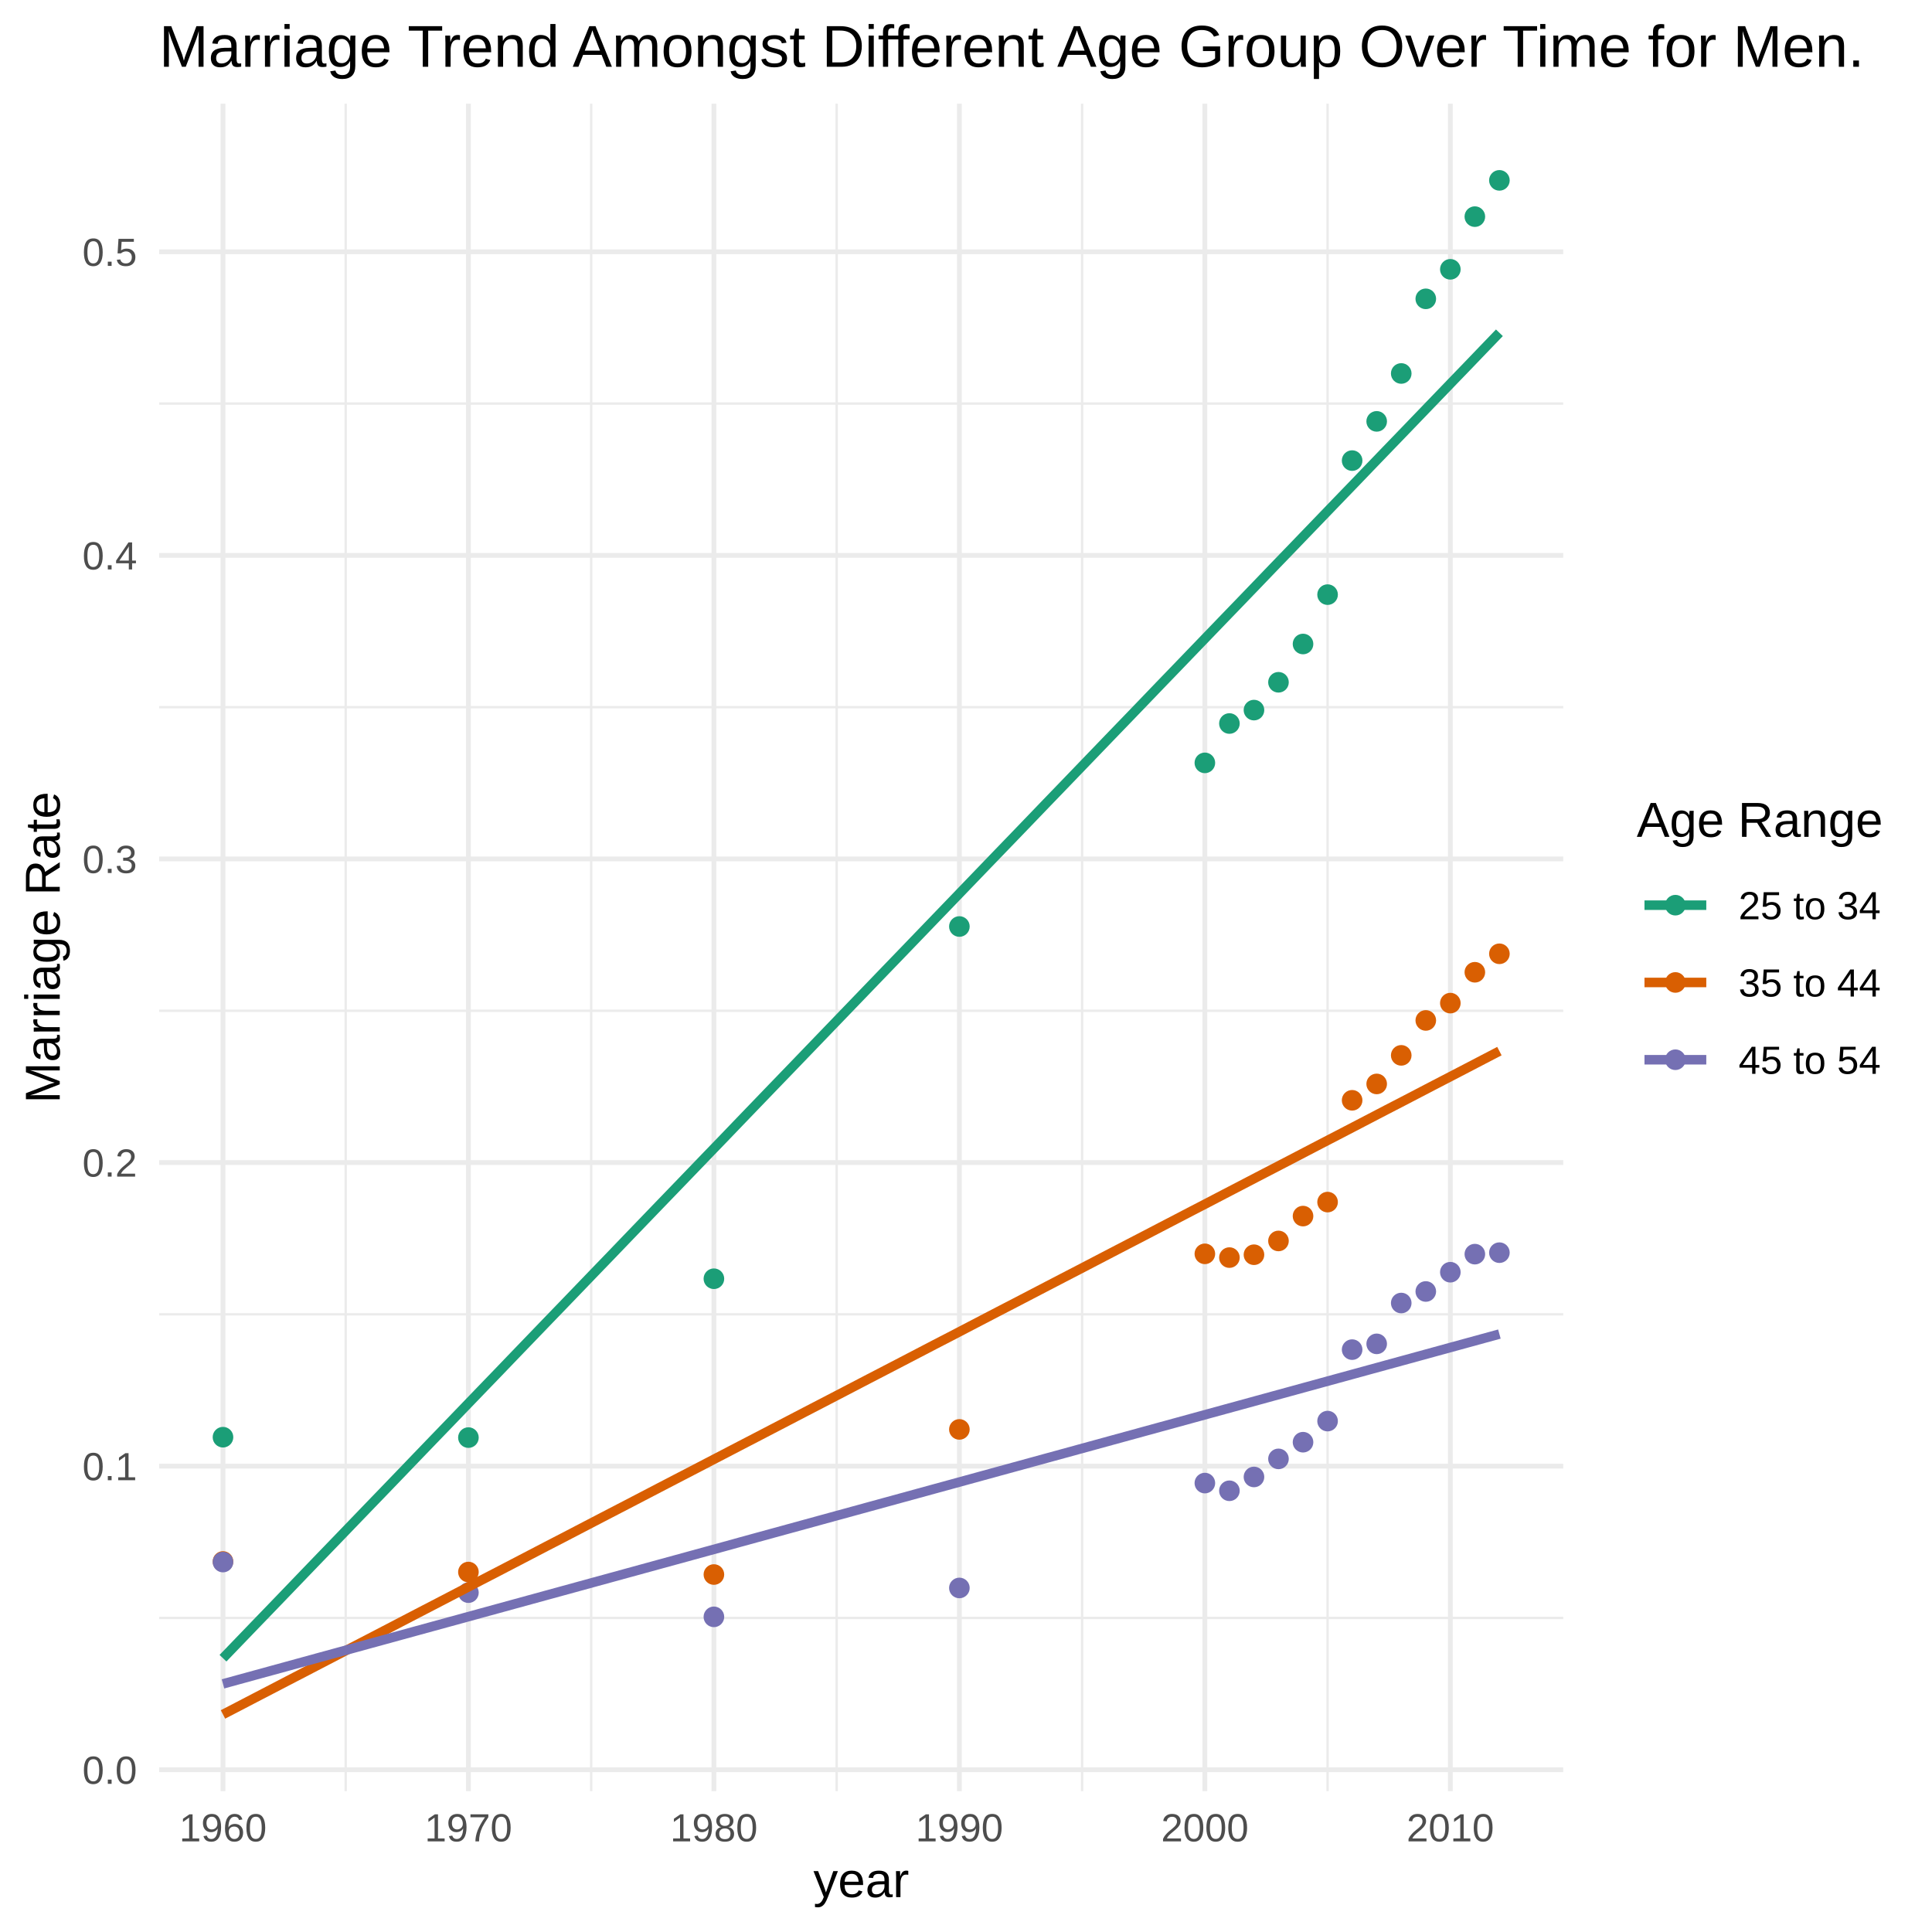
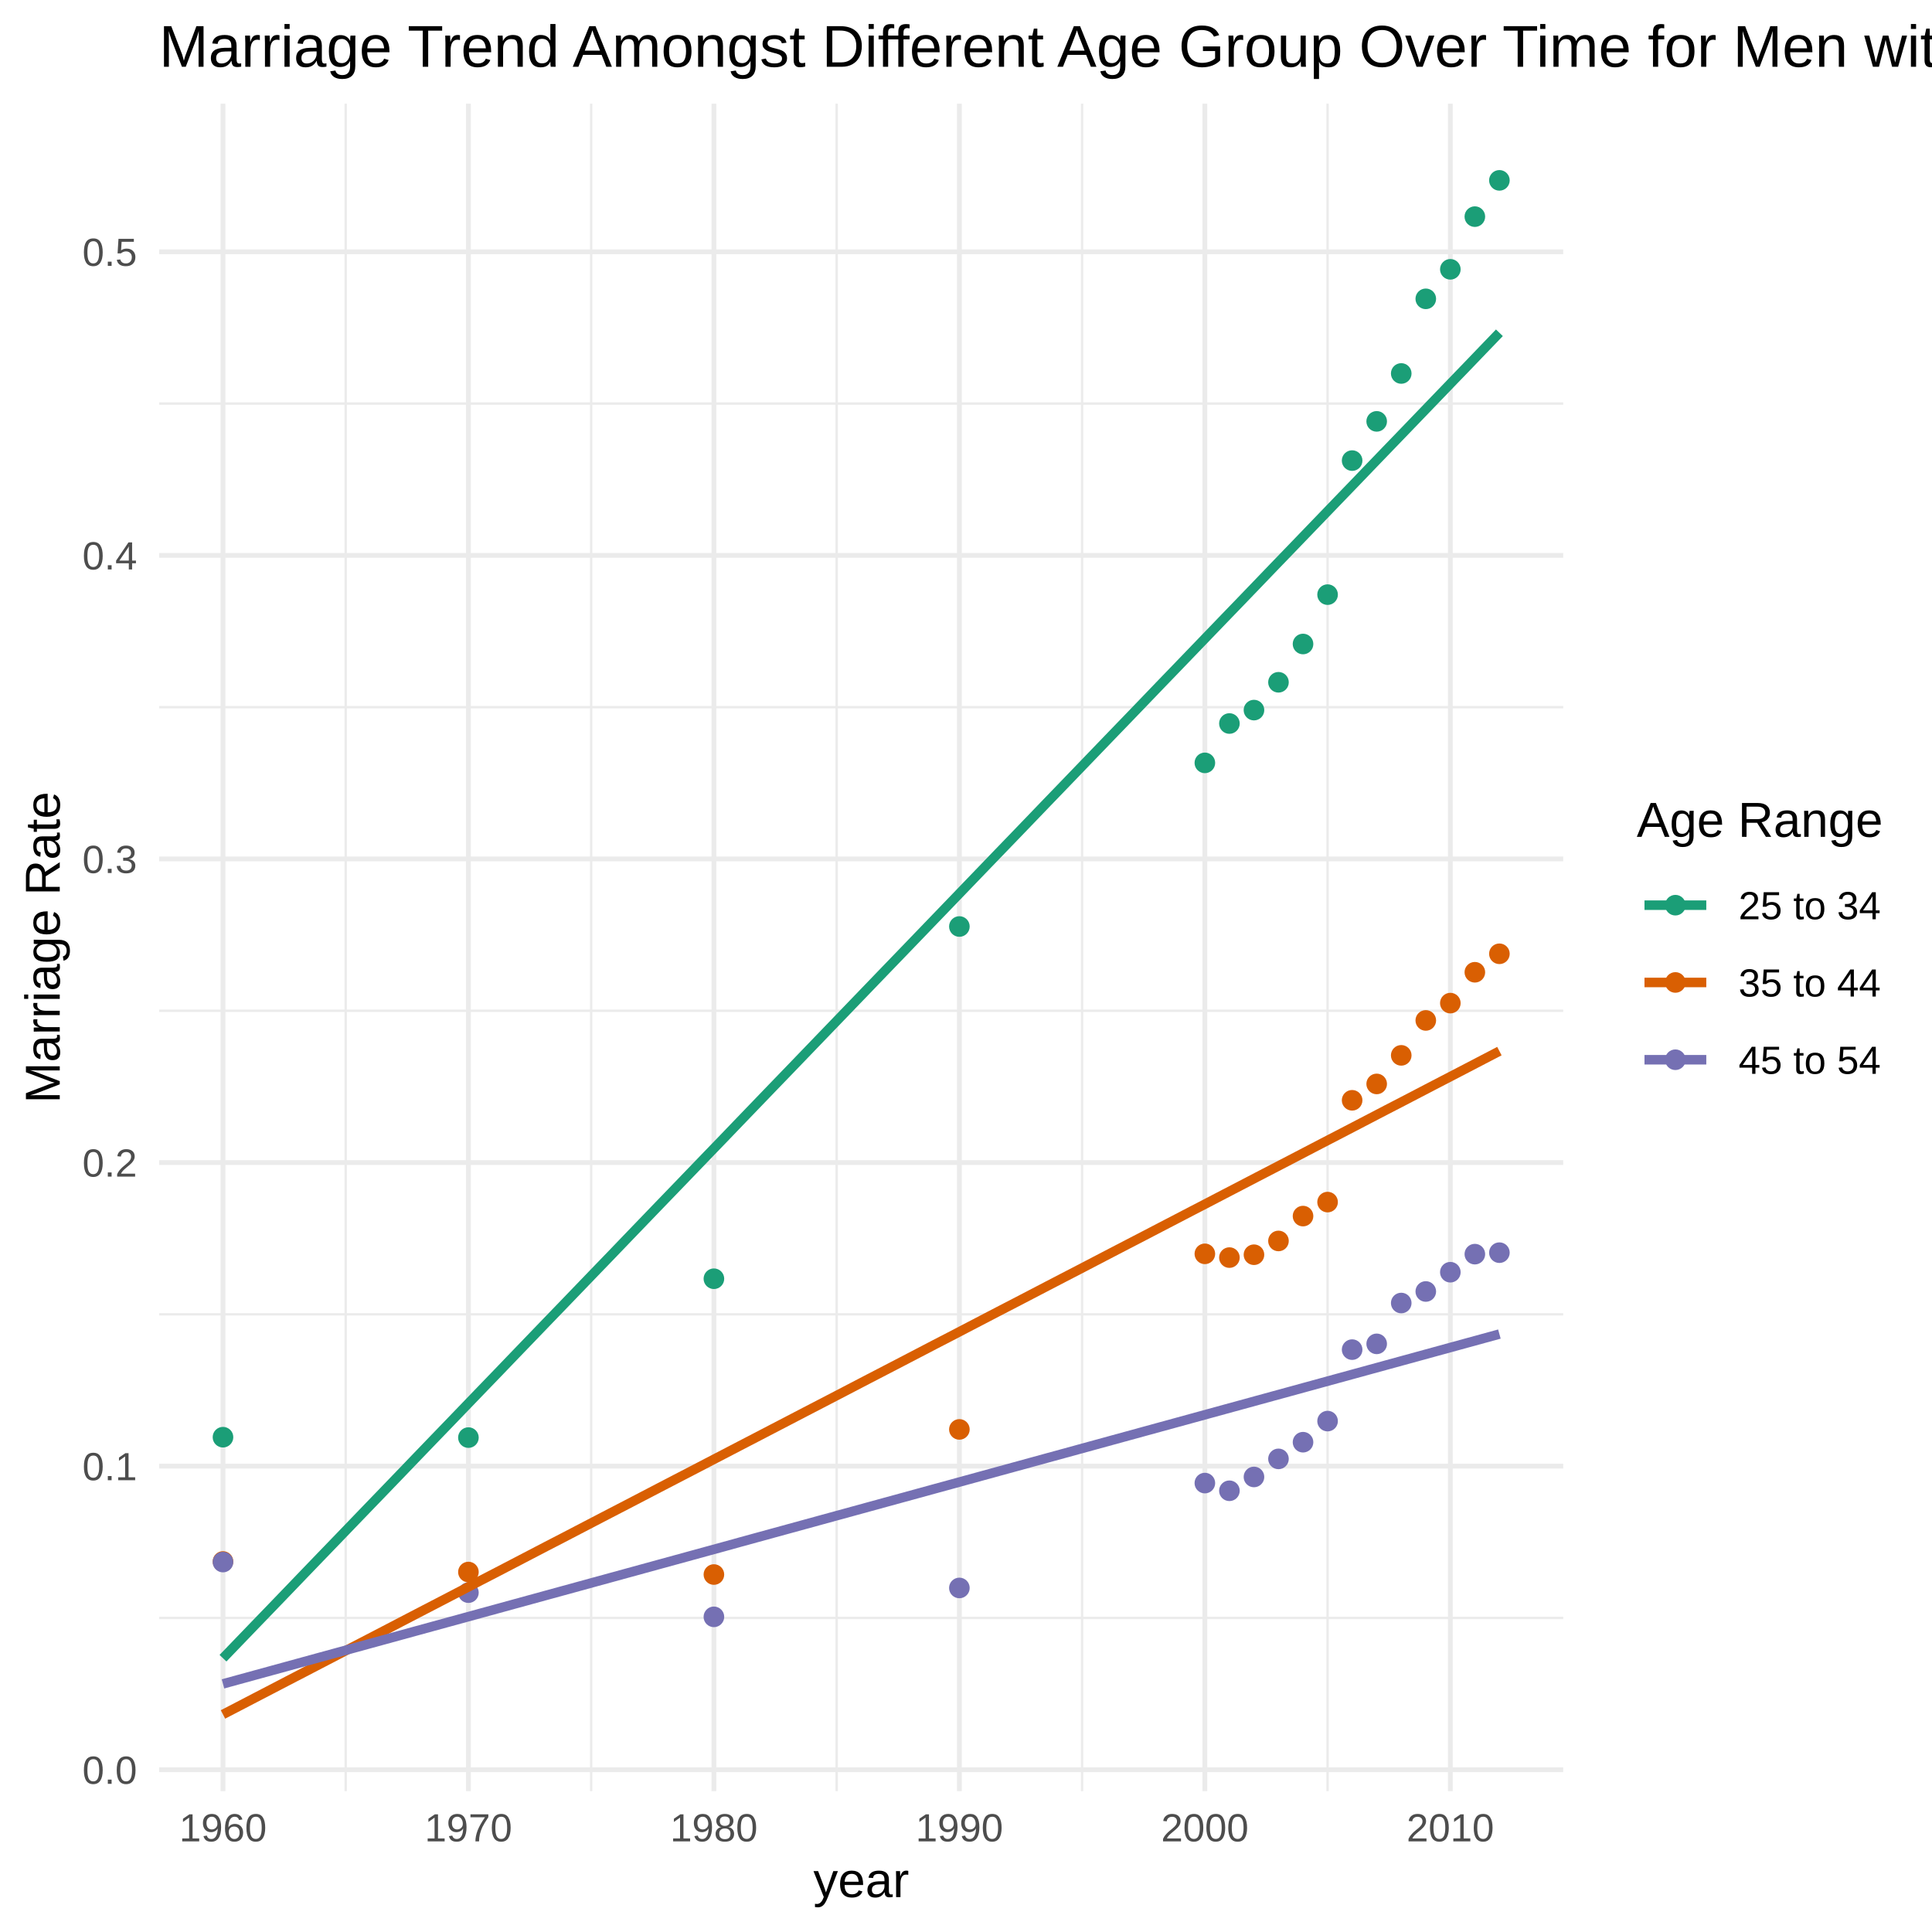
<svg xmlns="http://www.w3.org/2000/svg" class="svglite" width="432.00pt" height="432.00pt" viewBox="0 0 432.00 432.00">
  <defs>
    <style type="text/css">
    .svglite line, .svglite polyline, .svglite polygon, .svglite path, .svglite rect, .svglite circle {
      fill: none;
      stroke: #000000;
      stroke-linecap: round;
      stroke-linejoin: round;
      stroke-miterlimit: 10.00;
    }
  </style>
  </defs>
  <rect width="100%" height="100%" style="stroke: none; fill: #FFFFFF;" />
  <defs>
    <clipPath id="cpMC4wMHw0MzIuMDB8MC4wMHw0MzIuMDA=">
      <rect x="0.00" y="0.00" width="432.00" height="432.00" />
    </clipPath>
  </defs>
  <g clip-path="url(#cpMC4wMHw0MzIuMDB8MC4wMHw0MzIuMDA=)">
</g>
  <defs>
    <clipPath id="cpMzUuNTl8MzQ5LjU0fDIzLjE4fDQwMC41MA==">
      <rect x="35.59" y="23.18" width="313.96" height="377.33" />
    </clipPath>
  </defs>
  <g clip-path="url(#cpMzUuNTl8MzQ5LjU0fDIzLjE4fDQwMC41MA==)">
    <polyline points="35.59,361.77 349.54,361.77 " style="stroke-width: 0.53; stroke: #EBEBEB; stroke-linecap: butt;" />
    <polyline points="35.59,293.89 349.54,293.89 " style="stroke-width: 0.53; stroke: #EBEBEB; stroke-linecap: butt;" />
    <polyline points="35.59,226.01 349.54,226.01 " style="stroke-width: 0.53; stroke: #EBEBEB; stroke-linecap: butt;" />
    <polyline points="35.59,158.12 349.54,158.12 " style="stroke-width: 0.53; stroke: #EBEBEB; stroke-linecap: butt;" />
    <polyline points="35.59,90.24 349.54,90.24 " style="stroke-width: 0.53; stroke: #EBEBEB; stroke-linecap: butt;" />
    <polyline points="77.30,400.50 77.30,23.18 " style="stroke-width: 0.53; stroke: #EBEBEB; stroke-linecap: butt;" />
    <polyline points="132.19,400.50 132.19,23.18 " style="stroke-width: 0.53; stroke: #EBEBEB; stroke-linecap: butt;" />
    <polyline points="187.08,400.50 187.08,23.18 " style="stroke-width: 0.53; stroke: #EBEBEB; stroke-linecap: butt;" />
    <polyline points="241.96,400.50 241.96,23.18 " style="stroke-width: 0.53; stroke: #EBEBEB; stroke-linecap: butt;" />
    <polyline points="296.85,400.50 296.85,23.18 " style="stroke-width: 0.53; stroke: #EBEBEB; stroke-linecap: butt;" />
    <polyline points="35.59,395.72 349.54,395.72 " style="stroke-width: 1.07; stroke: #EBEBEB; stroke-linecap: butt;" />
    <polyline points="35.59,327.83 349.54,327.83 " style="stroke-width: 1.07; stroke: #EBEBEB; stroke-linecap: butt;" />
    <polyline points="35.59,259.95 349.54,259.95 " style="stroke-width: 1.07; stroke: #EBEBEB; stroke-linecap: butt;" />
    <polyline points="35.59,192.06 349.54,192.06 " style="stroke-width: 1.07; stroke: #EBEBEB; stroke-linecap: butt;" />
    <polyline points="35.59,124.18 349.54,124.18 " style="stroke-width: 1.07; stroke: #EBEBEB; stroke-linecap: butt;" />
    <polyline points="35.59,56.30 349.54,56.30 " style="stroke-width: 1.07; stroke: #EBEBEB; stroke-linecap: butt;" />
    <polyline points="49.86,400.50 49.86,23.18 " style="stroke-width: 1.07; stroke: #EBEBEB; stroke-linecap: butt;" />
    <polyline points="104.74,400.50 104.74,23.18 " style="stroke-width: 1.07; stroke: #EBEBEB; stroke-linecap: butt;" />
    <polyline points="159.63,400.50 159.63,23.18 " style="stroke-width: 1.07; stroke: #EBEBEB; stroke-linecap: butt;" />
    <polyline points="214.52,400.50 214.52,23.18 " style="stroke-width: 1.07; stroke: #EBEBEB; stroke-linecap: butt;" />
    <polyline points="269.41,400.50 269.41,23.18 " style="stroke-width: 1.07; stroke: #EBEBEB; stroke-linecap: butt;" />
    <polyline points="324.30,400.50 324.30,23.18 " style="stroke-width: 1.07; stroke: #EBEBEB; stroke-linecap: butt;" />
    <circle cx="49.86" cy="321.36" r="1.95" style="stroke-width: 0.71; stroke: #1B9E77; fill: #1B9E77;" />
    <circle cx="49.86" cy="349.15" r="1.95" style="stroke-width: 0.71; stroke: #D95F02; fill: #D95F02;" />
    <circle cx="49.86" cy="349.28" r="1.95" style="stroke-width: 0.71; stroke: #7570B3; fill: #7570B3;" />
    <circle cx="104.74" cy="321.45" r="1.95" style="stroke-width: 0.71; stroke: #1B9E77; fill: #1B9E77;" />
    <circle cx="104.74" cy="351.51" r="1.95" style="stroke-width: 0.71; stroke: #D95F02; fill: #D95F02;" />
    <circle cx="104.74" cy="356.12" r="1.95" style="stroke-width: 0.71; stroke: #7570B3; fill: #7570B3;" />
    <circle cx="159.63" cy="285.93" r="1.95" style="stroke-width: 0.71; stroke: #1B9E77; fill: #1B9E77;" />
    <circle cx="159.63" cy="352.07" r="1.95" style="stroke-width: 0.71; stroke: #D95F02; fill: #D95F02;" />
    <circle cx="159.63" cy="361.53" r="1.95" style="stroke-width: 0.71; stroke: #7570B3; fill: #7570B3;" />
    <circle cx="214.52" cy="207.17" r="1.95" style="stroke-width: 0.71; stroke: #1B9E77; fill: #1B9E77;" />
    <circle cx="214.52" cy="319.62" r="1.95" style="stroke-width: 0.71; stroke: #D95F02; fill: #D95F02;" />
    <circle cx="214.52" cy="355.07" r="1.95" style="stroke-width: 0.71; stroke: #7570B3; fill: #7570B3;" />
    <circle cx="269.41" cy="170.58" r="1.95" style="stroke-width: 0.71; stroke: #1B9E77; fill: #1B9E77;" />
    <circle cx="269.41" cy="280.36" r="1.95" style="stroke-width: 0.71; stroke: #D95F02; fill: #D95F02;" />
    <circle cx="269.41" cy="331.62" r="1.95" style="stroke-width: 0.71; stroke: #7570B3; fill: #7570B3;" />
    <circle cx="274.90" cy="161.78" r="1.95" style="stroke-width: 0.71; stroke: #1B9E77; fill: #1B9E77;" />
    <circle cx="274.90" cy="281.20" r="1.95" style="stroke-width: 0.71; stroke: #D95F02; fill: #D95F02;" />
    <circle cx="274.90" cy="333.34" r="1.95" style="stroke-width: 0.71; stroke: #7570B3; fill: #7570B3;" />
    <circle cx="280.39" cy="158.78" r="1.95" style="stroke-width: 0.71; stroke: #1B9E77; fill: #1B9E77;" />
    <circle cx="280.39" cy="280.56" r="1.95" style="stroke-width: 0.71; stroke: #D95F02; fill: #D95F02;" />
    <circle cx="280.39" cy="330.25" r="1.95" style="stroke-width: 0.71; stroke: #7570B3; fill: #7570B3;" />
    <circle cx="285.87" cy="152.56" r="1.95" style="stroke-width: 0.71; stroke: #1B9E77; fill: #1B9E77;" />
    <circle cx="285.87" cy="277.48" r="1.95" style="stroke-width: 0.71; stroke: #D95F02; fill: #D95F02;" />
    <circle cx="285.87" cy="326.21" r="1.95" style="stroke-width: 0.71; stroke: #7570B3; fill: #7570B3;" />
    <circle cx="291.36" cy="144.00" r="1.95" style="stroke-width: 0.71; stroke: #1B9E77; fill: #1B9E77;" />
    <circle cx="291.36" cy="271.92" r="1.95" style="stroke-width: 0.71; stroke: #D95F02; fill: #D95F02;" />
    <circle cx="291.36" cy="322.48" r="1.95" style="stroke-width: 0.71; stroke: #7570B3; fill: #7570B3;" />
    <circle cx="296.85" cy="132.96" r="1.95" style="stroke-width: 0.71; stroke: #1B9E77; fill: #1B9E77;" />
    <circle cx="296.85" cy="268.79" r="1.95" style="stroke-width: 0.71; stroke: #D95F02; fill: #D95F02;" />
    <circle cx="296.85" cy="317.76" r="1.95" style="stroke-width: 0.71; stroke: #7570B3; fill: #7570B3;" />
    <circle cx="302.34" cy="102.99" r="1.95" style="stroke-width: 0.71; stroke: #1B9E77; fill: #1B9E77;" />
    <circle cx="302.34" cy="246.03" r="1.95" style="stroke-width: 0.71; stroke: #D95F02; fill: #D95F02;" />
    <circle cx="302.34" cy="301.78" r="1.95" style="stroke-width: 0.71; stroke: #7570B3; fill: #7570B3;" />
    <circle cx="307.83" cy="94.22" r="1.95" style="stroke-width: 0.71; stroke: #1B9E77; fill: #1B9E77;" />
    <circle cx="307.83" cy="242.37" r="1.95" style="stroke-width: 0.71; stroke: #D95F02; fill: #D95F02;" />
    <circle cx="307.83" cy="300.49" r="1.95" style="stroke-width: 0.71; stroke: #7570B3; fill: #7570B3;" />
    <circle cx="313.32" cy="83.51" r="1.95" style="stroke-width: 0.71; stroke: #1B9E77; fill: #1B9E77;" />
    <circle cx="313.32" cy="235.98" r="1.95" style="stroke-width: 0.71; stroke: #D95F02; fill: #D95F02;" />
    <circle cx="313.32" cy="291.36" r="1.95" style="stroke-width: 0.71; stroke: #7570B3; fill: #7570B3;" />
    <circle cx="318.81" cy="66.82" r="1.95" style="stroke-width: 0.71; stroke: #1B9E77; fill: #1B9E77;" />
    <circle cx="318.81" cy="228.17" r="1.95" style="stroke-width: 0.71; stroke: #D95F02; fill: #D95F02;" />
    <circle cx="318.81" cy="288.78" r="1.95" style="stroke-width: 0.71; stroke: #7570B3; fill: #7570B3;" />
    <circle cx="324.30" cy="60.22" r="1.95" style="stroke-width: 0.71; stroke: #1B9E77; fill: #1B9E77;" />
    <circle cx="324.30" cy="224.30" r="1.95" style="stroke-width: 0.71; stroke: #D95F02; fill: #D95F02;" />
    <circle cx="324.30" cy="284.47" r="1.95" style="stroke-width: 0.71; stroke: #7570B3; fill: #7570B3;" />
    <circle cx="329.78" cy="48.44" r="1.95" style="stroke-width: 0.71; stroke: #1B9E77; fill: #1B9E77;" />
    <circle cx="329.78" cy="217.40" r="1.95" style="stroke-width: 0.71; stroke: #D95F02; fill: #D95F02;" />
    <circle cx="329.78" cy="280.43" r="1.95" style="stroke-width: 0.71; stroke: #7570B3; fill: #7570B3;" />
    <circle cx="335.27" cy="40.33" r="1.95" style="stroke-width: 0.71; stroke: #1B9E77; fill: #1B9E77;" />
    <circle cx="335.27" cy="213.27" r="1.95" style="stroke-width: 0.71; stroke: #D95F02; fill: #D95F02;" />
    <circle cx="335.27" cy="280.10" r="1.95" style="stroke-width: 0.71; stroke: #7570B3; fill: #7570B3;" />
    <polyline points="49.86,370.78 53.47,367.03 57.08,363.28 60.70,359.53 64.31,355.78 67.92,352.02 71.53,348.27 75.15,344.52 78.76,340.77 82.37,337.02 85.99,333.27 89.60,329.52 93.21,325.76 96.82,322.01 100.44,318.26 104.05,314.51 107.66,310.76 111.28,307.01 114.89,303.25 118.50,299.50 122.11,295.75 125.73,292.00 129.34,288.25 132.95,284.50 136.57,280.75 140.18,276.99 143.79,273.24 147.40,269.49 151.02,265.74 154.63,261.99 158.24,258.24 161.86,254.49 165.47,250.73 169.08,246.98 172.69,243.23 176.31,239.48 179.92,235.73 183.53,231.98 187.15,228.22 190.76,224.47 194.37,220.72 197.98,216.97 201.60,213.22 205.21,209.47 208.82,205.72 212.44,201.96 216.05,198.21 219.66,194.46 223.27,190.71 226.89,186.96 230.50,183.21 234.11,179.45 237.73,175.70 241.34,171.95 244.95,168.20 248.56,164.45 252.18,160.70 255.79,156.95 259.40,153.19 263.02,149.44 266.63,145.69 270.24,141.94 273.85,138.19 277.47,134.44 281.08,130.69 284.69,126.93 288.31,123.18 291.92,119.43 295.53,115.68 299.14,111.93 302.76,108.18 306.37,104.42 309.98,100.67 313.60,96.92 317.21,93.17 320.82,89.42 324.43,85.67 328.05,81.92 331.66,78.16 335.27,74.41 " style="stroke-width: 2.13; stroke: #1B9E77; stroke-linecap: butt;" />
    <polyline points="49.86,383.35 53.47,381.48 57.08,379.60 60.70,377.72 64.31,375.84 67.92,373.97 71.53,372.09 75.15,370.21 78.76,368.33 82.37,366.46 85.99,364.58 89.60,362.70 93.21,360.82 96.82,358.95 100.44,357.07 104.05,355.19 107.66,353.31 111.28,351.44 114.89,349.56 118.50,347.68 122.11,345.80 125.73,343.93 129.34,342.05 132.95,340.17 136.57,338.29 140.18,336.42 143.79,334.54 147.40,332.66 151.02,330.78 154.63,328.91 158.24,327.03 161.86,325.15 165.47,323.27 169.08,321.40 172.69,319.52 176.31,317.64 179.92,315.76 183.53,313.89 187.15,312.01 190.76,310.13 194.37,308.25 197.98,306.38 201.60,304.50 205.21,302.62 208.82,300.74 212.44,298.87 216.05,296.99 219.66,295.11 223.27,293.23 226.89,291.36 230.50,289.48 234.11,287.60 237.73,285.72 241.34,283.85 244.95,281.97 248.56,280.09 252.18,278.21 255.79,276.34 259.40,274.46 263.02,272.58 266.63,270.70 270.24,268.83 273.85,266.95 277.47,265.07 281.08,263.19 284.69,261.32 288.31,259.44 291.92,257.56 295.53,255.68 299.14,253.81 302.76,251.93 306.37,250.05 309.98,248.17 313.60,246.30 317.21,244.42 320.82,242.54 324.43,240.67 328.05,238.79 331.66,236.91 335.27,235.03 " style="stroke-width: 2.13; stroke: #D95F02; stroke-linecap: butt;" />
    <polyline points="49.86,376.52 53.47,375.53 57.08,374.54 60.70,373.55 64.31,372.56 67.92,371.57 71.53,370.58 75.15,369.59 78.76,368.60 82.37,367.61 85.99,366.62 89.60,365.63 93.21,364.64 96.82,363.65 100.44,362.66 104.05,361.67 107.66,360.68 111.28,359.69 114.89,358.70 118.50,357.71 122.11,356.72 125.73,355.73 129.34,354.74 132.95,353.75 136.57,352.76 140.18,351.77 143.79,350.78 147.40,349.79 151.02,348.80 154.63,347.81 158.24,346.82 161.86,345.83 165.47,344.83 169.08,343.84 172.69,342.85 176.31,341.86 179.92,340.87 183.53,339.88 187.15,338.89 190.76,337.90 194.37,336.91 197.98,335.92 201.60,334.93 205.21,333.94 208.82,332.95 212.44,331.96 216.05,330.97 219.66,329.98 223.27,328.99 226.89,328.00 230.50,327.01 234.11,326.02 237.73,325.03 241.34,324.04 244.95,323.05 248.56,322.06 252.18,321.07 255.79,320.08 259.40,319.09 263.02,318.10 266.63,317.11 270.24,316.12 273.85,315.13 277.47,314.14 281.08,313.15 284.69,312.16 288.31,311.17 291.92,310.18 295.53,309.19 299.14,308.20 302.76,307.21 306.37,306.22 309.98,305.23 313.60,304.24 317.21,303.25 320.82,302.26 324.43,301.27 328.05,300.28 331.66,299.29 335.27,298.30 " style="stroke-width: 2.13; stroke: #7570B3; stroke-linecap: butt;" />
  </g>
  <g clip-path="url(#cpMC4wMHw0MzIuMDB8MC4wMHw0MzIuMDA=)">
    <text x="30.65" y="398.87" text-anchor="end" style="font-size: 8.80px; fill: #4D4D4D; font-family: Arial;" textLength="12.24px" lengthAdjust="spacingAndGlyphs">0.0</text>
    <text x="30.65" y="330.98" text-anchor="end" style="font-size: 8.80px; fill: #4D4D4D; font-family: Arial;" textLength="12.24px" lengthAdjust="spacingAndGlyphs">0.1</text>
    <text x="30.65" y="263.10" text-anchor="end" style="font-size: 8.80px; fill: #4D4D4D; font-family: Arial;" textLength="12.24px" lengthAdjust="spacingAndGlyphs">0.2</text>
    <text x="30.65" y="195.21" text-anchor="end" style="font-size: 8.80px; fill: #4D4D4D; font-family: Arial;" textLength="12.24px" lengthAdjust="spacingAndGlyphs">0.3</text>
    <text x="30.65" y="127.33" text-anchor="end" style="font-size: 8.80px; fill: #4D4D4D; font-family: Arial;" textLength="12.24px" lengthAdjust="spacingAndGlyphs">0.4</text>
    <text x="30.65" y="59.45" text-anchor="end" style="font-size: 8.80px; fill: #4D4D4D; font-family: Arial;" textLength="12.24px" lengthAdjust="spacingAndGlyphs">0.5</text>
    <text x="49.86" y="411.74" text-anchor="middle" style="font-size: 8.80px; fill: #4D4D4D; font-family: Arial;" textLength="19.58px" lengthAdjust="spacingAndGlyphs">1960</text>
    <text x="104.74" y="411.74" text-anchor="middle" style="font-size: 8.80px; fill: #4D4D4D; font-family: Arial;" textLength="19.58px" lengthAdjust="spacingAndGlyphs">1970</text>
    <text x="159.63" y="411.74" text-anchor="middle" style="font-size: 8.80px; fill: #4D4D4D; font-family: Arial;" textLength="19.58px" lengthAdjust="spacingAndGlyphs">1980</text>
    <text x="214.52" y="411.74" text-anchor="middle" style="font-size: 8.80px; fill: #4D4D4D; font-family: Arial;" textLength="19.58px" lengthAdjust="spacingAndGlyphs">1990</text>
    <text x="269.41" y="411.74" text-anchor="middle" style="font-size: 8.80px; fill: #4D4D4D; font-family: Arial;" textLength="19.58px" lengthAdjust="spacingAndGlyphs">2000</text>
    <text x="324.30" y="411.74" text-anchor="middle" style="font-size: 8.80px; fill: #4D4D4D; font-family: Arial;" textLength="19.58px" lengthAdjust="spacingAndGlyphs">2010</text>
    <text x="192.57" y="424.20" text-anchor="middle" style="font-size: 11.00px; font-family: Arial;" textLength="21.41px" lengthAdjust="spacingAndGlyphs">year</text>
    <text transform="translate(13.36,211.84) rotate(-90)" text-anchor="middle" style="font-size: 11.00px; font-family: Arial;" textLength="69.72px" lengthAdjust="spacingAndGlyphs">Marriage Rate</text>
    <text x="365.98" y="187.12" style="font-size: 11.00px; font-family: Arial;" textLength="55.06px" lengthAdjust="spacingAndGlyphs">Age Range</text>
    <circle cx="374.62" cy="202.40" r="1.95" style="stroke-width: 0.71; stroke: #1B9E77; fill: #1B9E77;" />
    <line x1="367.71" y1="202.40" x2="381.53" y2="202.40" style="stroke-width: 2.13; stroke: #1B9E77; stroke-linecap: butt;" />
    <circle cx="374.62" cy="219.68" r="1.95" style="stroke-width: 0.71; stroke: #D95F02; fill: #D95F02;" />
    <line x1="367.71" y1="219.68" x2="381.53" y2="219.68" style="stroke-width: 2.13; stroke: #D95F02; stroke-linecap: butt;" />
    <circle cx="374.62" cy="236.96" r="1.95" style="stroke-width: 0.71; stroke: #7570B3; fill: #7570B3;" />
    <line x1="367.71" y1="236.96" x2="381.53" y2="236.96" style="stroke-width: 2.13; stroke: #7570B3; stroke-linecap: butt;" />
    <text x="388.74" y="205.55" style="font-size: 8.80px; font-family: Arial;" textLength="31.82px" lengthAdjust="spacingAndGlyphs">25 to 34</text>
    <text x="388.74" y="222.83" style="font-size: 8.80px; font-family: Arial;" textLength="31.82px" lengthAdjust="spacingAndGlyphs">35 to 44</text>
    <text x="388.74" y="240.11" style="font-size: 8.80px; font-family: Arial;" textLength="31.82px" lengthAdjust="spacingAndGlyphs">45 to 54</text>
-     <text x="35.59" y="14.93" style="font-size: 13.20px; font-family: Arial;" textLength="381.00px" lengthAdjust="spacingAndGlyphs">Marriage Trend Amongst Different Age Group Over Time for Men.</text>
+     <text x="35.59" y="14.93" style="font-size: 13.20px; font-family: Arial;" textLength="562.83px" lengthAdjust="spacingAndGlyphs">Marriage Trend Amongst Different Age Group Over Time for Men with only High School Diploma.</text>
  </g>
</svg>
